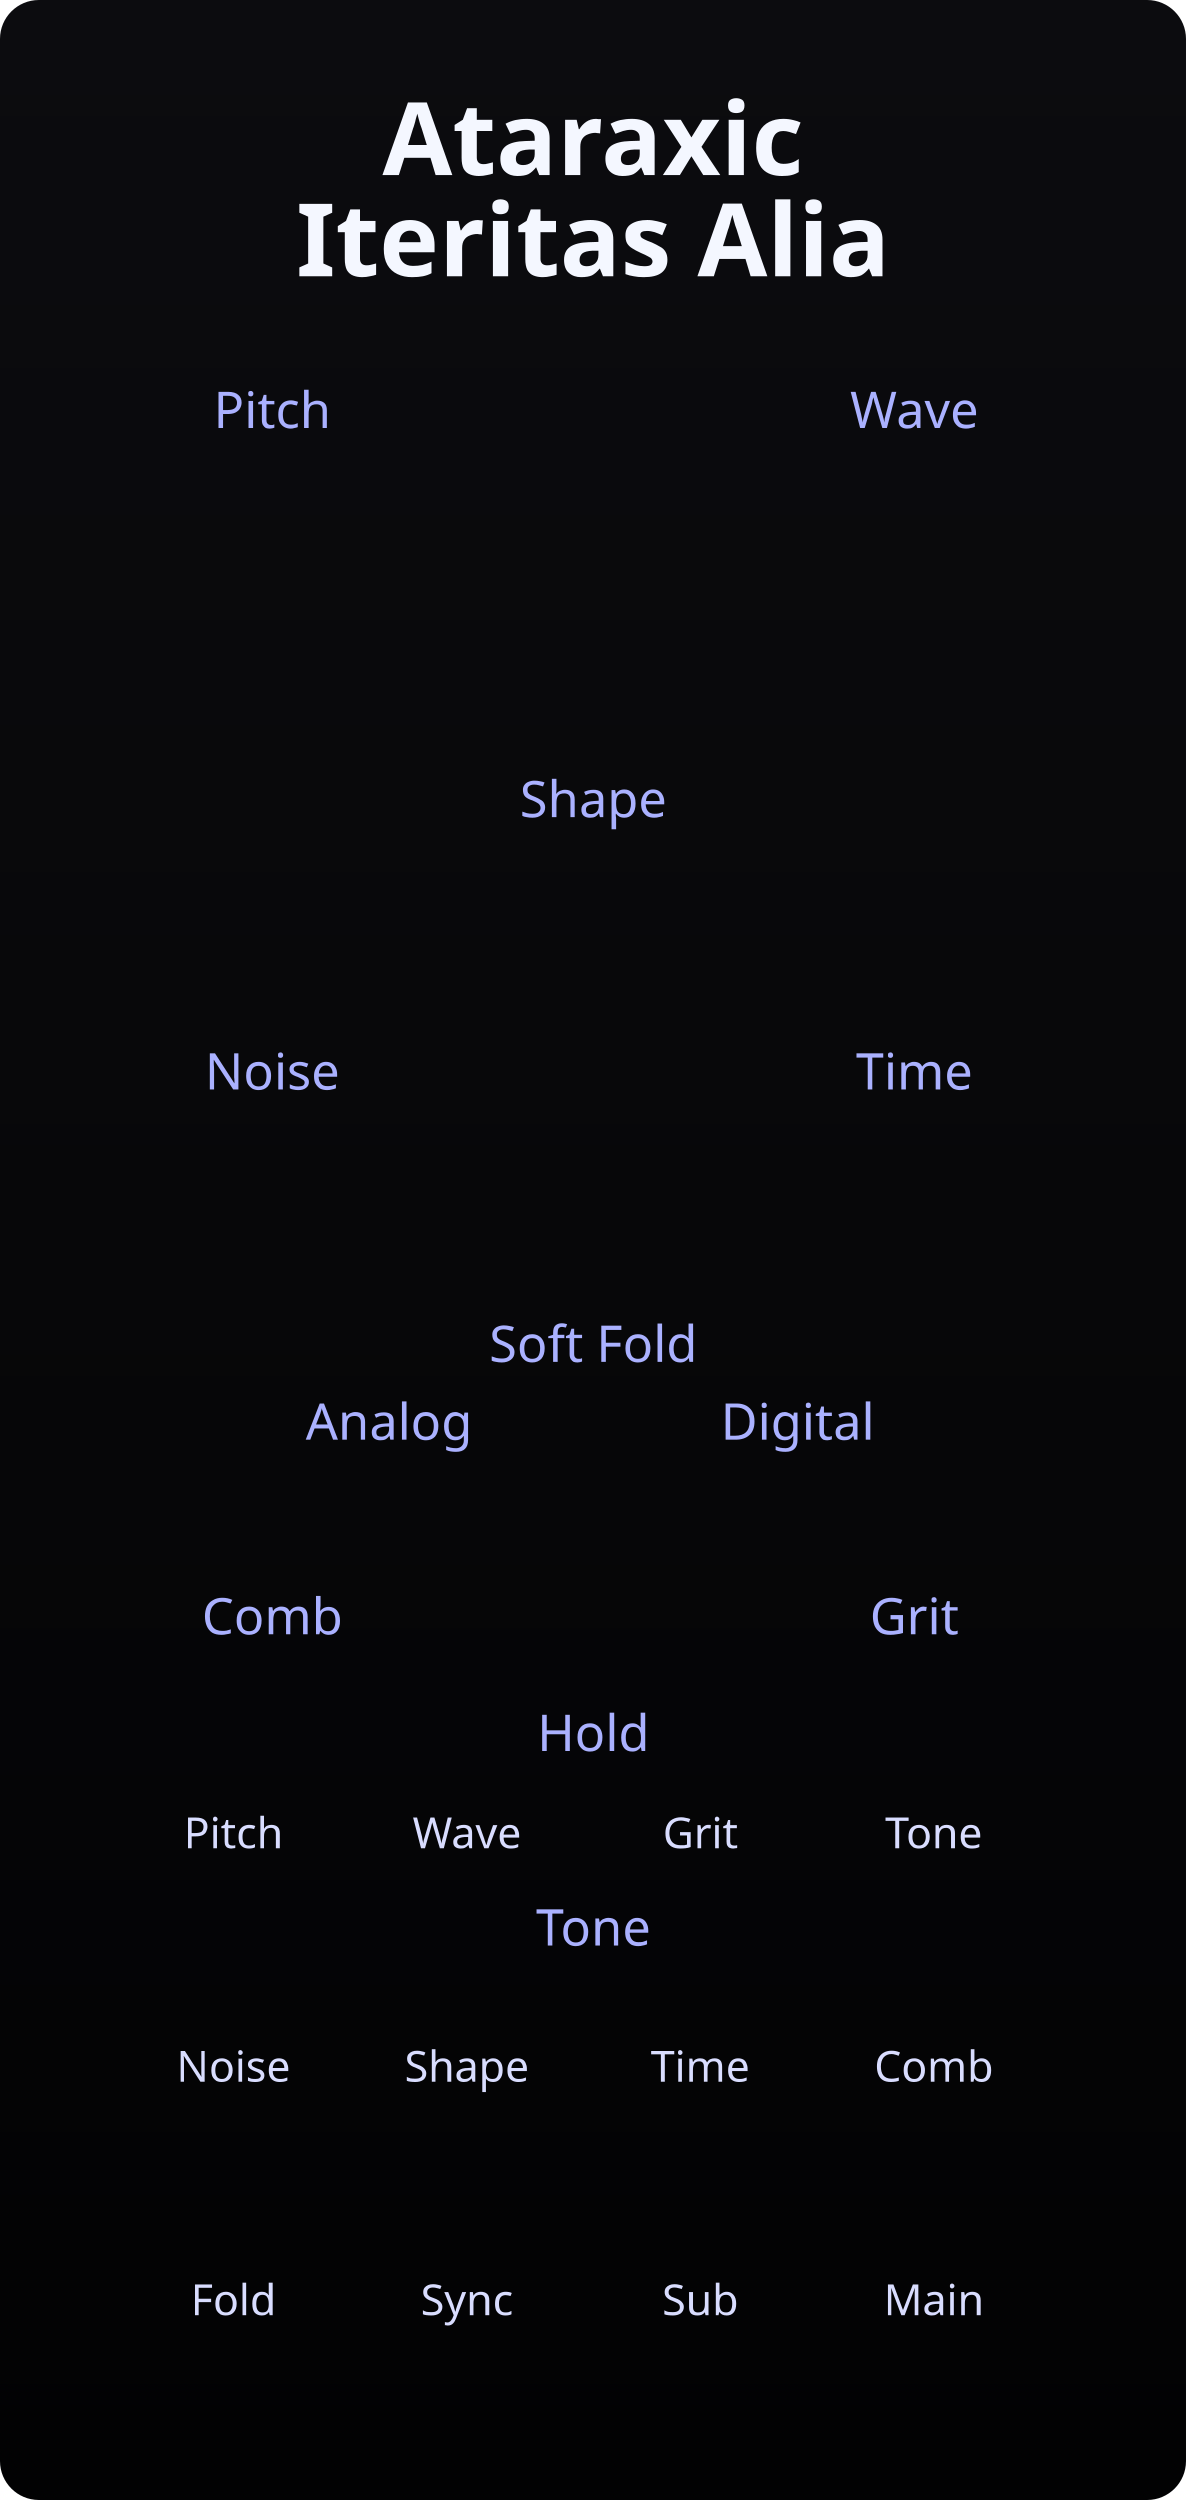
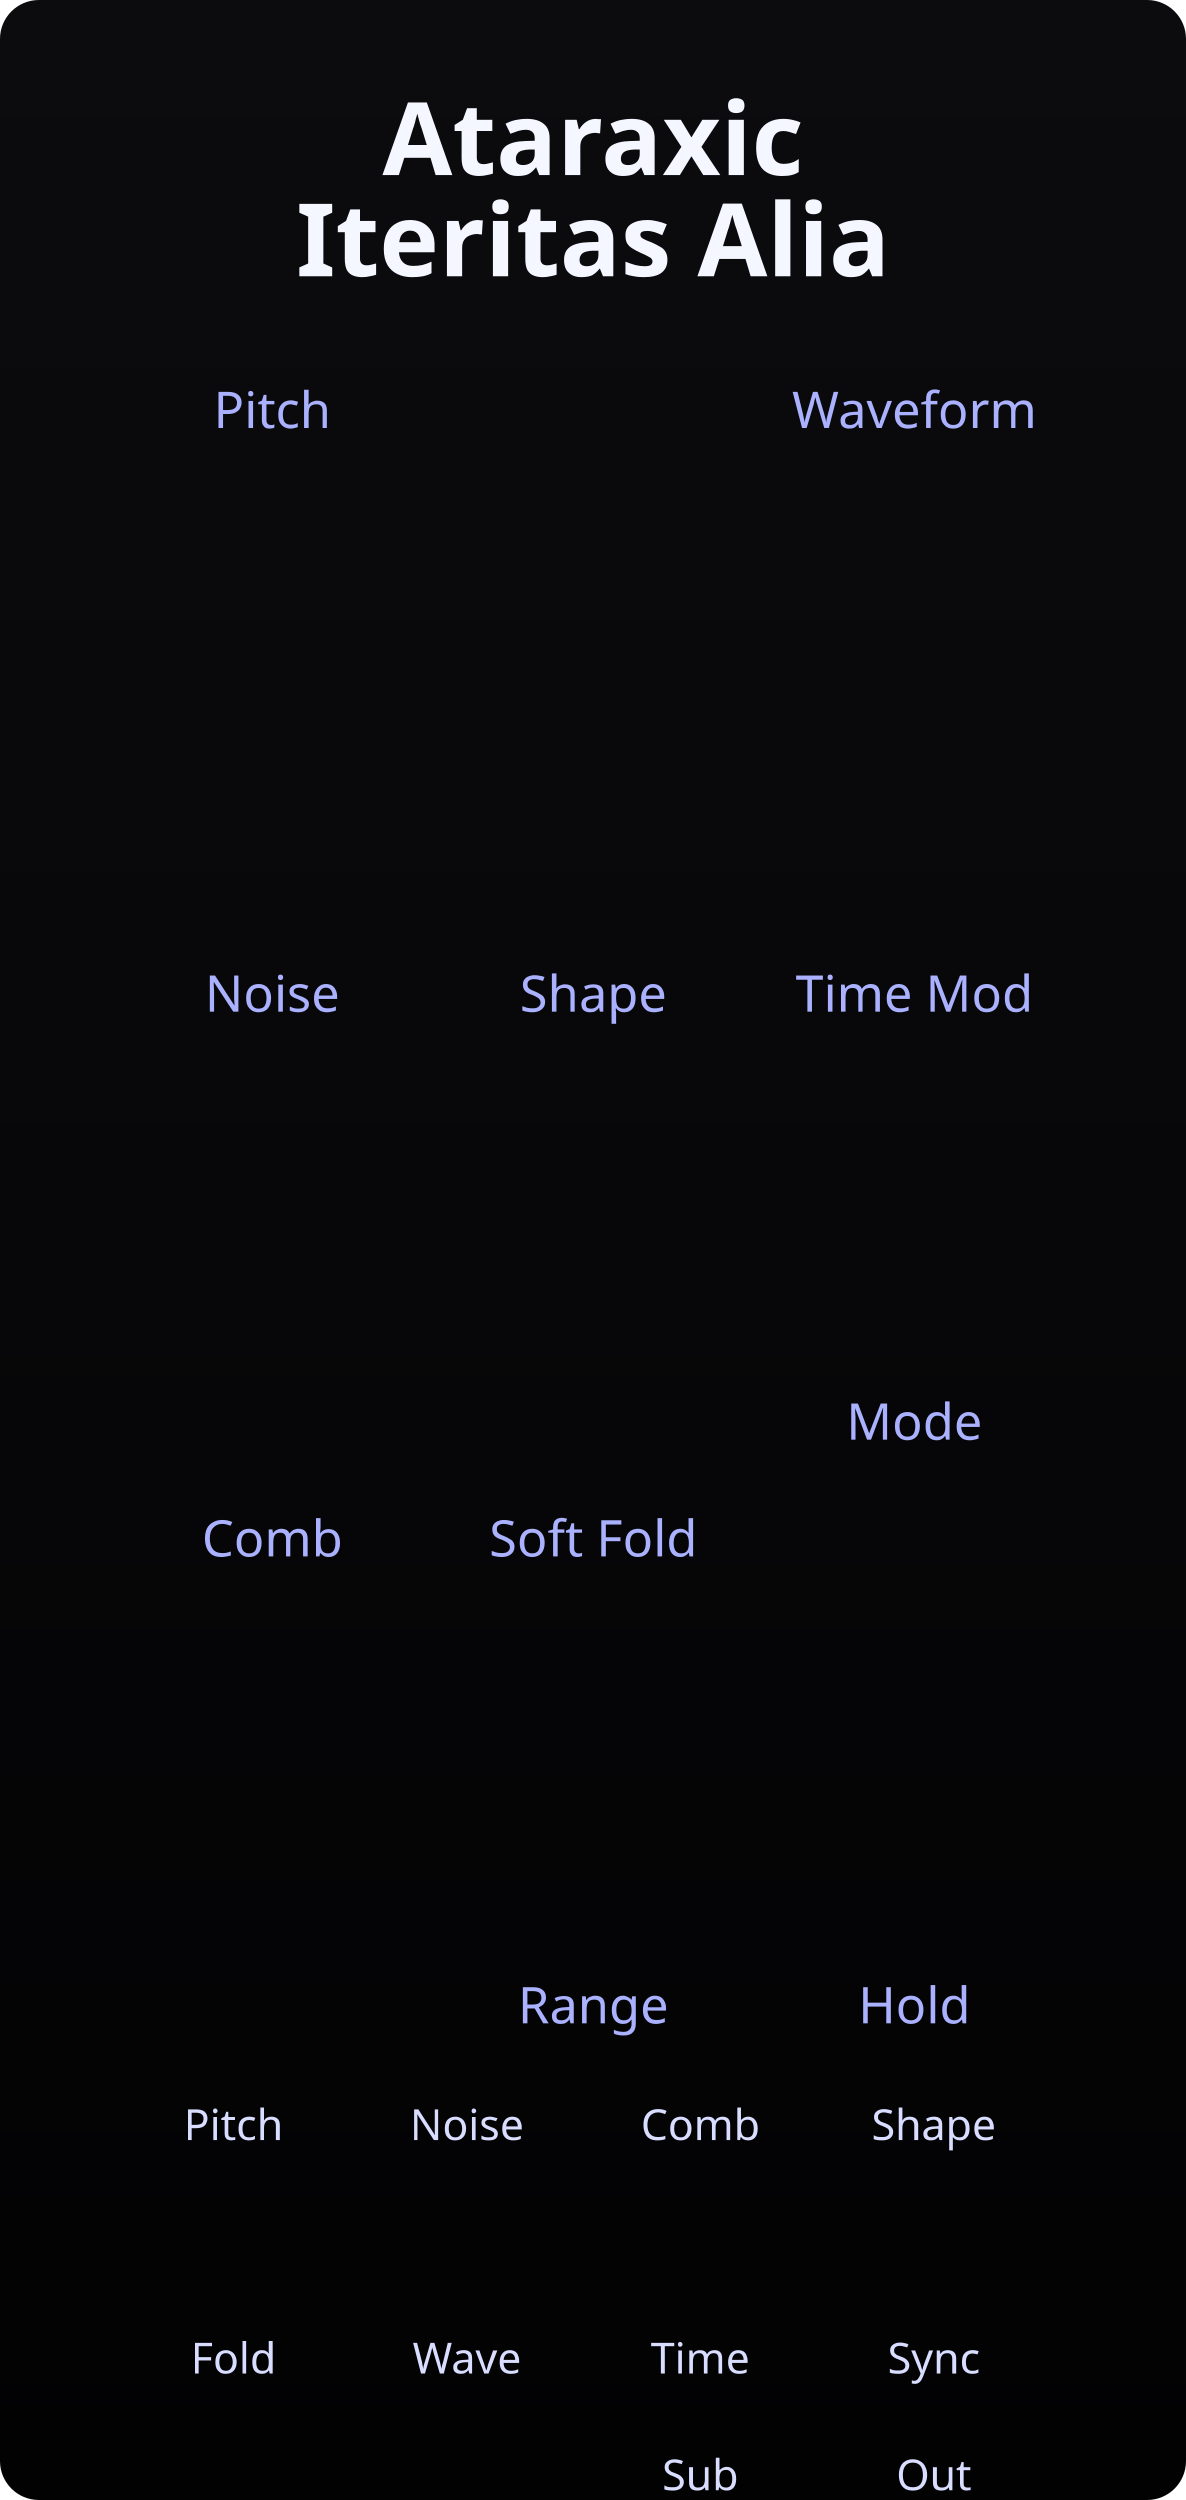
<svg xmlns="http://www.w3.org/2000/svg" width="60.96mm" height="128.5mm" viewBox="0 0 60.96 128.5">
  <defs>
    <linearGradient id="panelGradient" x1="0" x2="0" y1="0" y2="1">
      <stop offset="0" stop-color="#0c0c0f" />
      <stop offset="1" stop-color="#020203" />
    </linearGradient>
    <style>
      .header { font-family: 'Rajdhani', 'Eurostile', 'Bank Gothic', sans-serif; font-weight: 600; fill: #f4f7ff; }
      .label { font-family: 'Rajdhani', 'Eurostile', 'Bank Gothic', sans-serif; fill: #aab1ff; font-size: 2.6px; text-anchor: middle; }
      .small { font-size: 2.2px; fill: #d9ddff; }
    </style>
  </defs>
  <rect width="60.96" height="128.5" rx="2" ry="2" fill="url(#panelGradient)" />
  <g class="header" font-size="5.2px" text-anchor="middle">
    <text x="30.48" y="9">Ataraxic</text>
    <text x="30.48" y="14.2">Iteritas Alia</text>
  </g>
  <g class="label">
    <text x="14" y="22">Pitch</text>
-     <text x="47" y="22">Wave</text>
-     <text x="30.5" y="42">Shape</text>
-     <text x="30.5" y="70">Soft Fold</text>
-     <text x="14" y="56">Noise</text>
-     <text x="47" y="56">Time</text>
-     <text x="14" y="84">Comb</text>
-     <text x="47" y="84">Grit</text>
-     <text x="30.5" y="100">Tone</text>
-     <text x="30.5" y="90">Hold</text>
+     <text x="47" y="22">Waveform</text>
+     <text x="14" y="52">Noise</text>
+     <text x="30.5" y="52">Shape</text>
+     <text x="47" y="52">Time Mod</text>
+     <text x="14" y="80">Comb</text>
+     <text x="30.5" y="80">Soft Fold</text>
+     <text x="47" y="74">Mode</text>
+     <text x="30.5" y="104">Range</text>
+     <text x="47" y="104">Hold</text>
  </g>
  <g class="label small">
-     <text x="12" y="95">Pitch</text>
-     <text x="24" y="95">Wave</text>
-     <text x="36" y="95">Grit</text>
-     <text x="48" y="95">Tone</text>
-     <text x="12" y="107">Noise</text>
-     <text x="24" y="107">Shape</text>
-     <text x="36" y="107">Time</text>
-     <text x="48" y="107">Comb</text>
-     <text x="12" y="119">Fold</text>
-     <text x="24" y="119">Sync</text>
-     <text x="36" y="119">Sub</text>
-     <text x="48" y="119">Main</text>
-   </g>
-   <g class="label" font-size="2.2px">
-     <text x="20" y="74">Analog</text>
-     <text x="41" y="74">Digital</text>
+     <text x="12" y="110">Pitch</text>
+     <text x="24" y="110">Noise</text>
+     <text x="36" y="110">Comb</text>
+     <text x="48" y="110">Shape</text>
+     <text x="12" y="122">Fold</text>
+     <text x="24" y="122">Wave</text>
+     <text x="36" y="122">Time</text>
+     <text x="48" y="122">Sync</text>
+     <text x="36" y="128">Sub</text>
+     <text x="48" y="128">Out</text>
  </g>
</svg>
